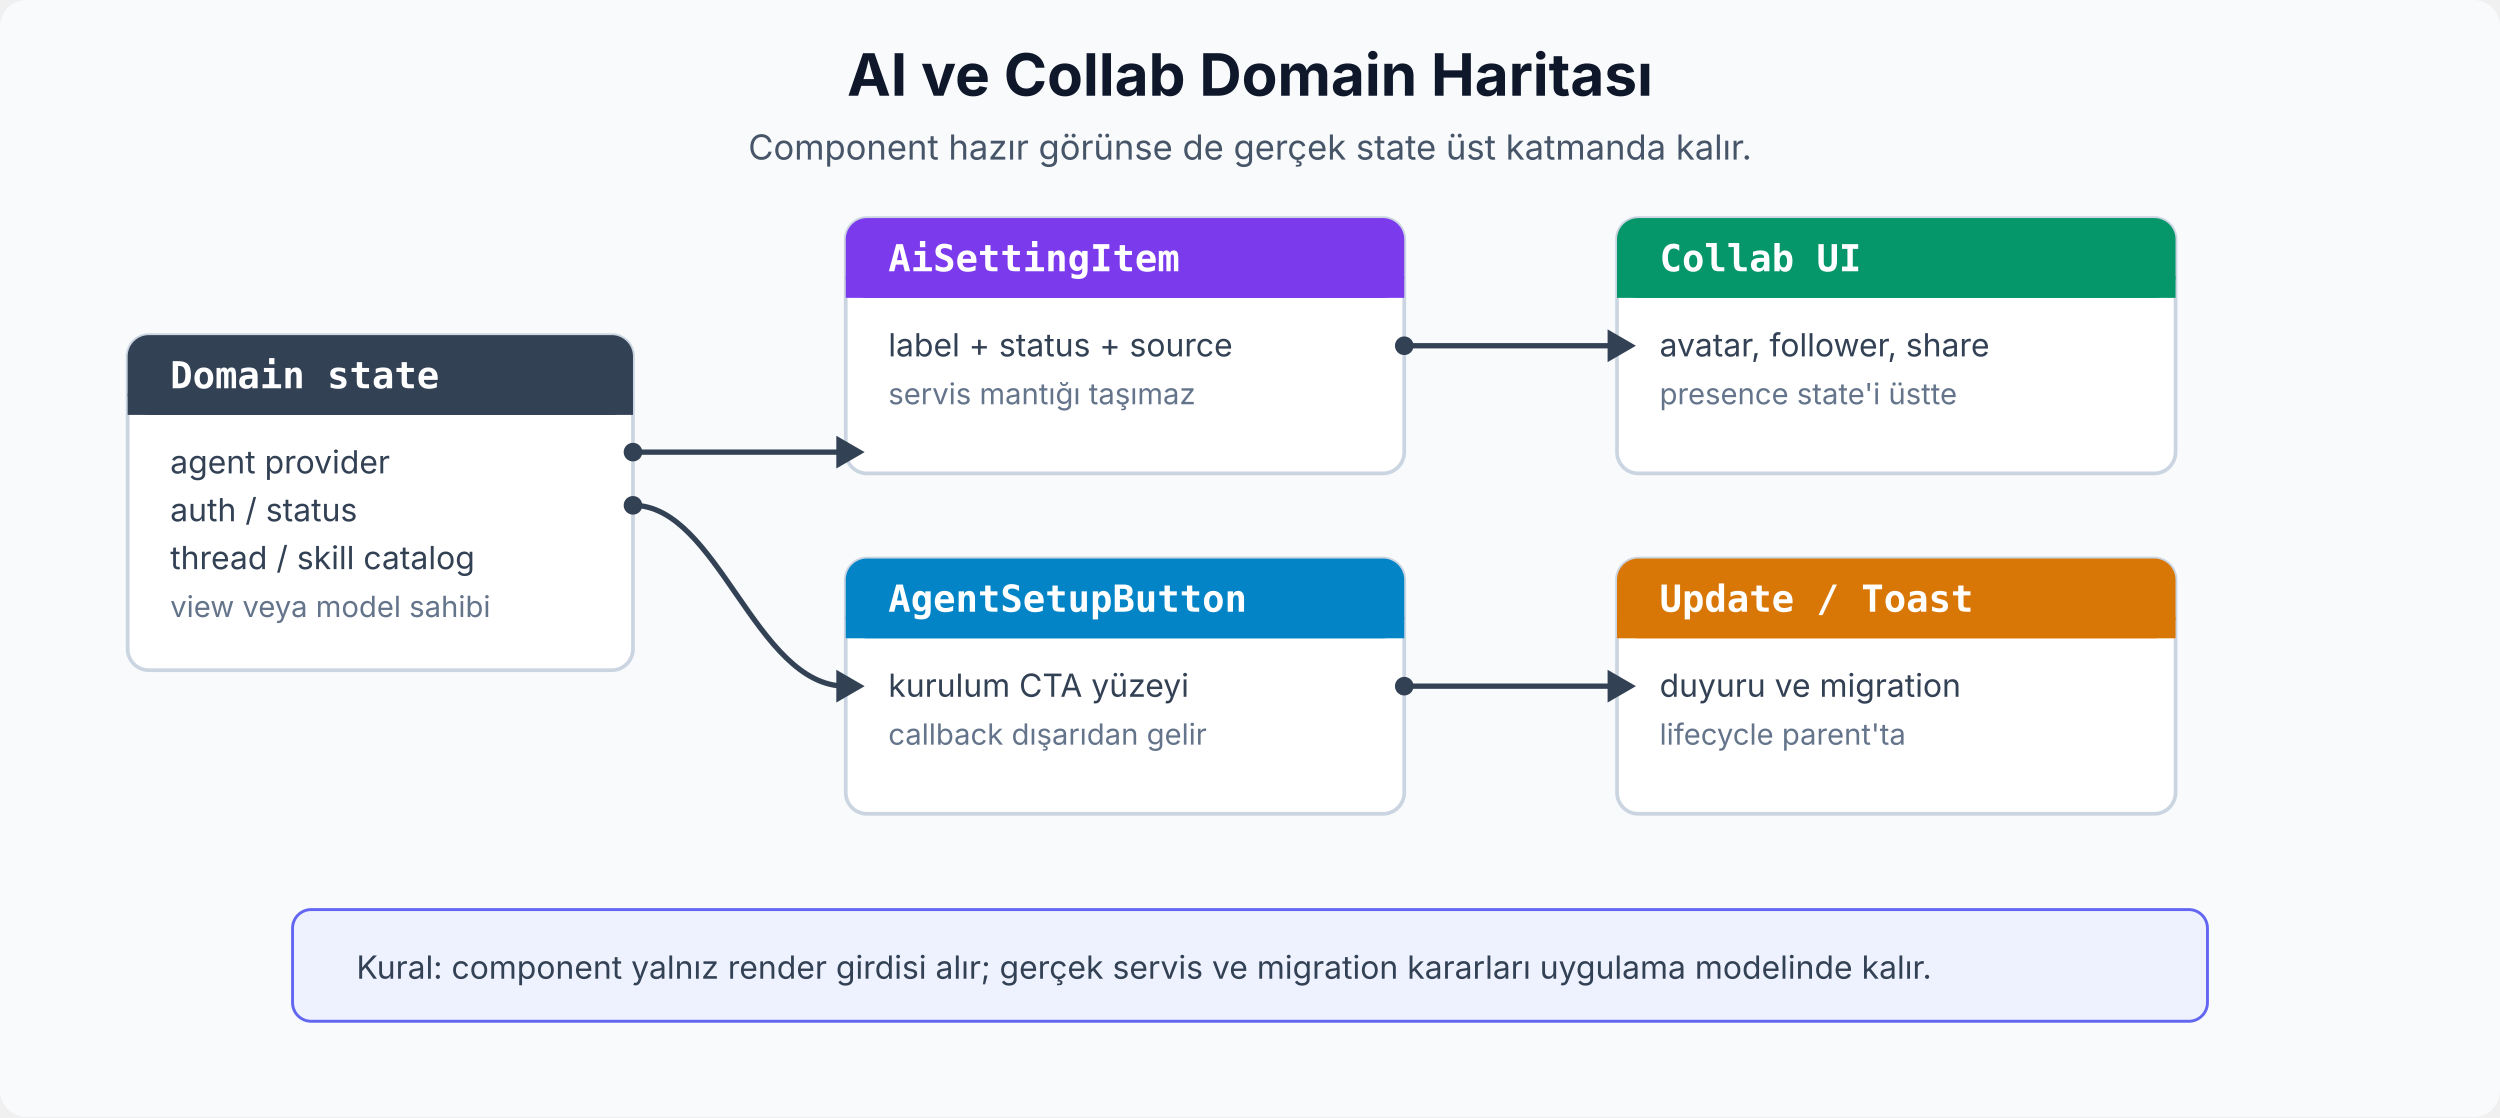
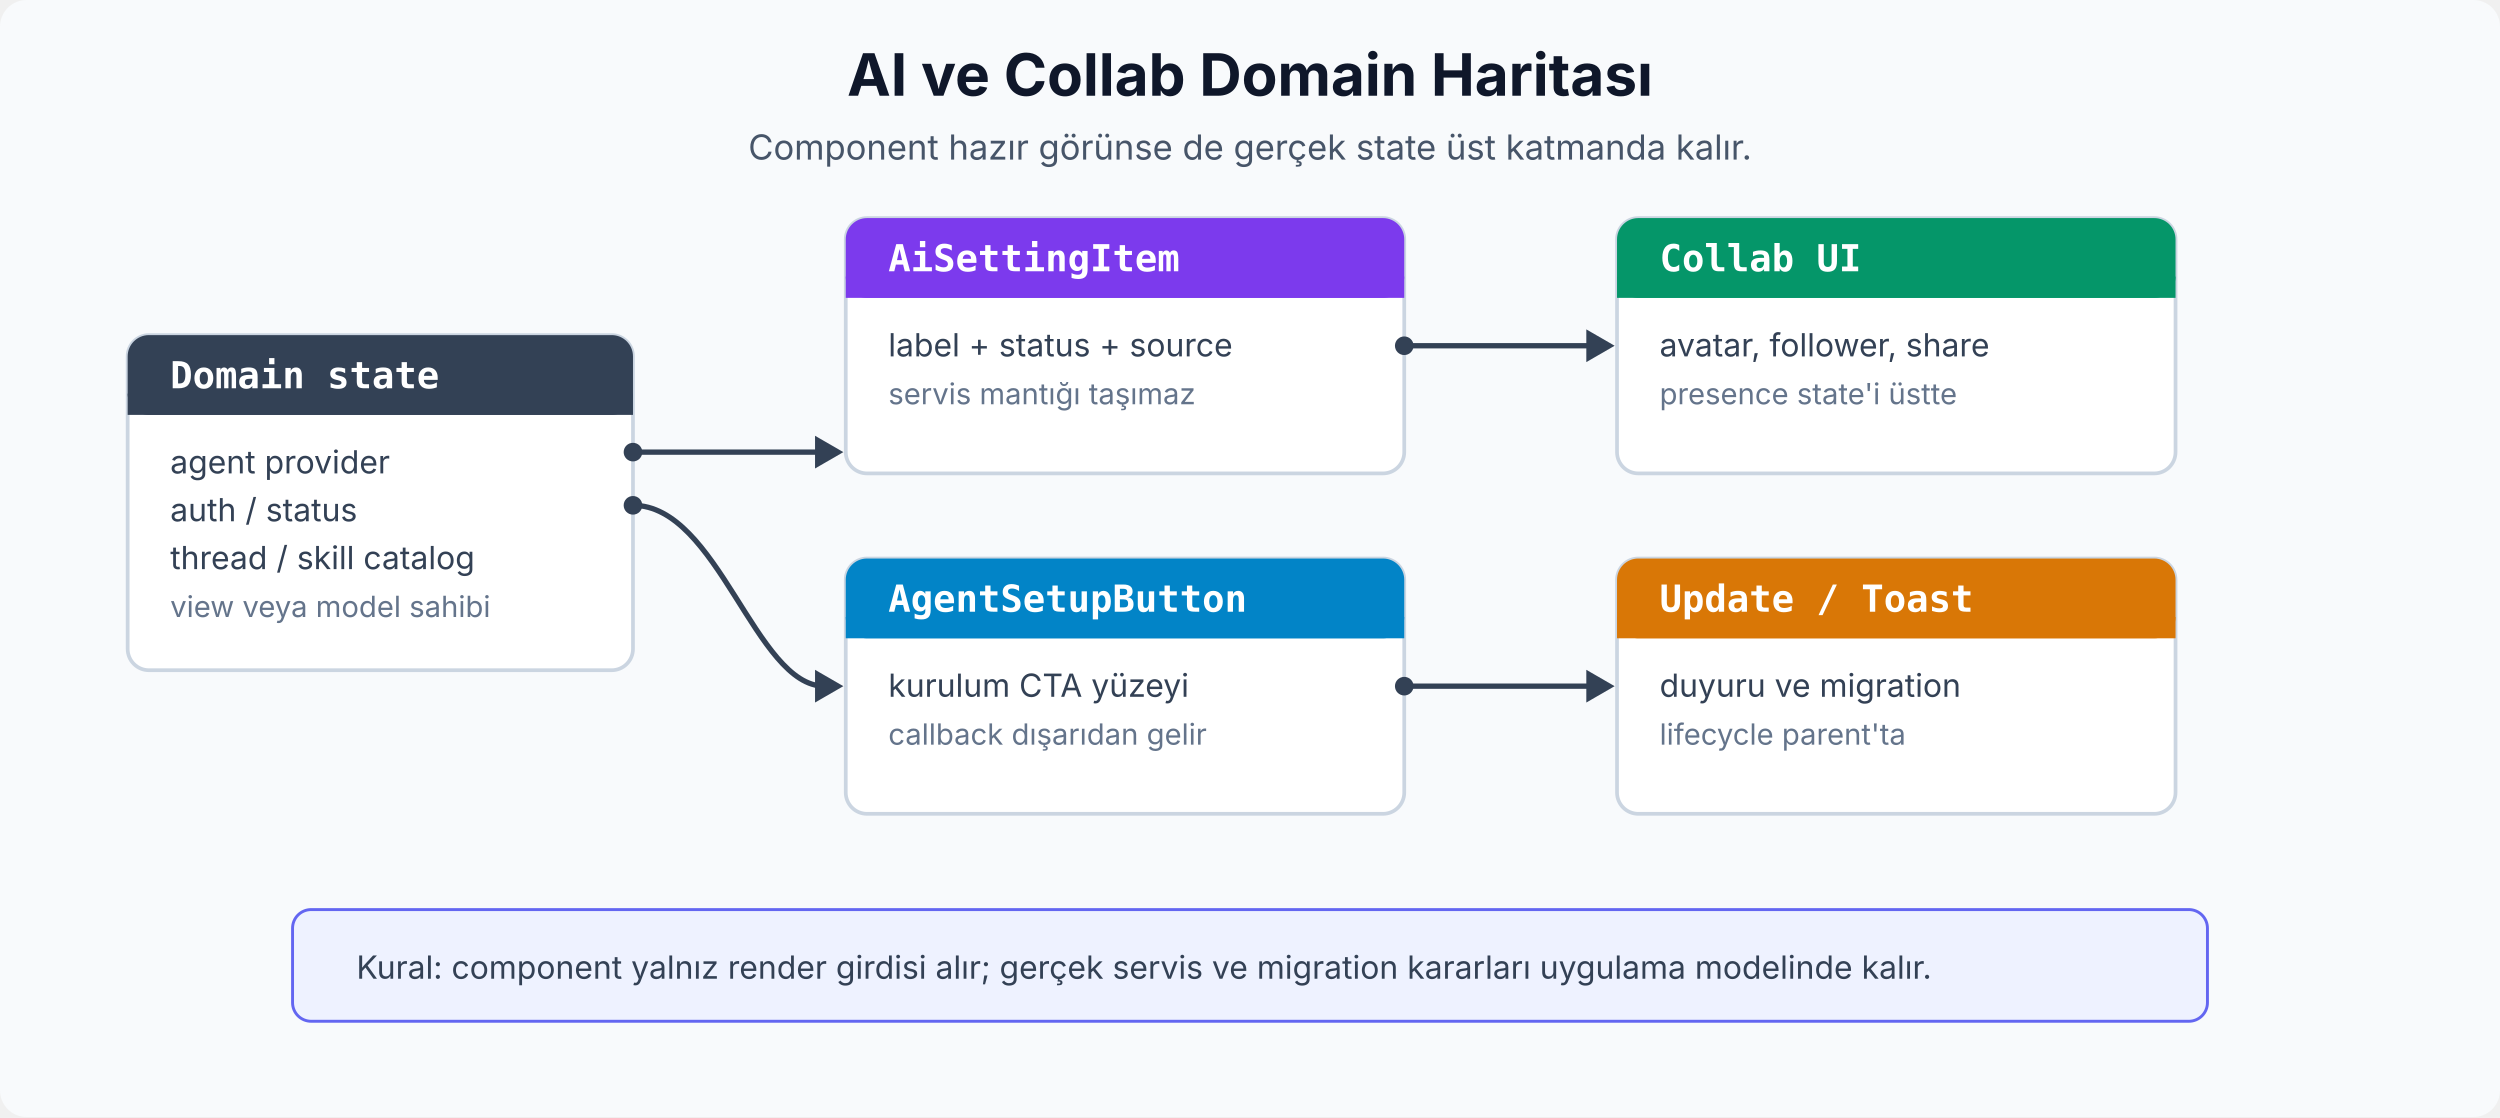
<svg xmlns="http://www.w3.org/2000/svg" viewBox="0 0 940 420">
  <defs>
    <marker id="arrow" viewBox="0 0 1 1" refX="0" refY="0" markerWidth="1" markerHeight="1" orient="auto-start-reverse" overflow="visible" preserveAspectRatio="xMidYMid">
      <path d="M 5.77 0 L -2.88 5 V -5 Z" transform="scale(0.5)" fill="#334155" stroke="#334155" stroke-width="1pt" />
    </marker>
    <marker id="dot-arrow" viewBox="0 0 7 7" refX="3.5" refY="3.5" markerWidth="7" markerHeight="7" markerUnits="userSpaceOnUse">
      <circle cx="3.5" cy="3.5" r="3.5" fill="#334155" />
    </marker>
    <style>
      .title{font:700 22px system-ui,-apple-system,"Segoe UI",sans-serif;fill:#0f172a}
      .sub{font:13px system-ui,-apple-system,"Segoe UI",sans-serif;fill:#475569}
      .card{fill:#fff;stroke:#cbd5e1;stroke-width:1.4}
      .head{font:700 14px ui-monospace,SFMono-Regular,Menlo,Consolas,monospace;fill:#fff}
      .body{font:12px system-ui,-apple-system,"Segoe UI",sans-serif;fill:#334155}
      .small{font:11px system-ui,-apple-system,"Segoe UI",sans-serif;fill:#64748b}
      .arrow{stroke:#334155;stroke-width:2;fill:none;marker-end:url(#arrow); marker-start: url(#dot-arrow)}
    </style>
  </defs>
  <rect width="940" height="420" rx="10" fill="#f8fafc" />
  <text x="470" y="36" text-anchor="middle" class="title">AI ve Collab Domain Haritası</text>
  <text x="470" y="60" text-anchor="middle" class="sub">Component hazır görünse de gerçek state üst katmanda kalır.</text>
  <rect x="48" y="126" width="190" height="126" rx="8" class="card" />
  <rect x="48" y="126" width="190" height="30" rx="8" fill="#334155" />
  <path d="M48 148 H238 V156 H48 Z" fill="#334155" />
  <text x="64" y="146" class="head">Domain state</text>
  <text x="64" y="178" class="body">agent provider</text>
  <text x="64" y="196" class="body">auth / status</text>
  <text x="64" y="214" class="body">thread / skill catalog</text>
  <text x="64" y="232" class="small">view veya model sahibi</text>
  <rect x="318" y="82" width="210" height="96" rx="8" class="card" />
  <rect x="318" y="82" width="210" height="30" rx="8" fill="#7c3aed" />
  <path d="M318 104 H528 V112 H318 Z" fill="#7c3aed" />
  <text x="334" y="102" class="head">AiSettingItem</text>
  <text x="334" y="134" class="body">label + status + source</text>
  <text x="334" y="152" class="small">servis mantığı taşımaz</text>
  <rect x="318" y="210" width="210" height="96" rx="8" class="card" />
  <rect x="318" y="210" width="210" height="30" rx="8" fill="#0284c7" />
  <path d="M318 232 H528 V240 H318 Z" fill="#0284c7" />
  <text x="334" y="230" class="head">AgentSetupButton</text>
  <text x="334" y="262" class="body">kurulum CTA yüzeyi</text>
  <text x="334" y="280" class="small">callback dışarıdan gelir</text>
  <rect x="608" y="82" width="210" height="96" rx="8" class="card" />
  <rect x="608" y="82" width="210" height="30" rx="8" fill="#059669" />
  <path d="M608 104 H818 V112 H608 Z" fill="#059669" />
  <text x="624" y="102" class="head">Collab UI</text>
  <text x="624" y="134" class="body">avatar, follower, share</text>
  <text x="624" y="152" class="small">presence state'i üstte</text>
  <rect x="608" y="210" width="210" height="96" rx="8" class="card" />
  <rect x="608" y="210" width="210" height="30" rx="8" fill="#d97706" />
  <path d="M608 232 H818 V240 H608 Z" fill="#d97706" />
  <text x="624" y="230" class="head">Update / Toast</text>
  <text x="624" y="262" class="body">duyuru ve migration</text>
  <text x="624" y="280" class="small">lifecycle parent'ta</text>
-   <path d="M238 170 H318" class="arrow" />
-   <path d="M238 190 C270 190 284 258 318 258" class="arrow" />
-   <path d="M528 130 H608" class="arrow" />
-   <path d="M528 258 H608" class="arrow" />
+   <path d="M238 170 H310" class="arrow" />
+   <path d="M238 190 C270 190 284 258 310 258" class="arrow" />
+   <path d="M528 130 H600" class="arrow" />
+   <path d="M528 258 H600" class="arrow" />
  <rect x="110" y="342" width="720" height="42" rx="7" fill="#eef2ff" stroke="#6366f1" stroke-width="1.1" />
  <text x="134" y="368" class="body">Kural: component yalnız render girdisi alır; gerçek servis ve migration kararları uygulama modelinde kalır.</text>
</svg>
